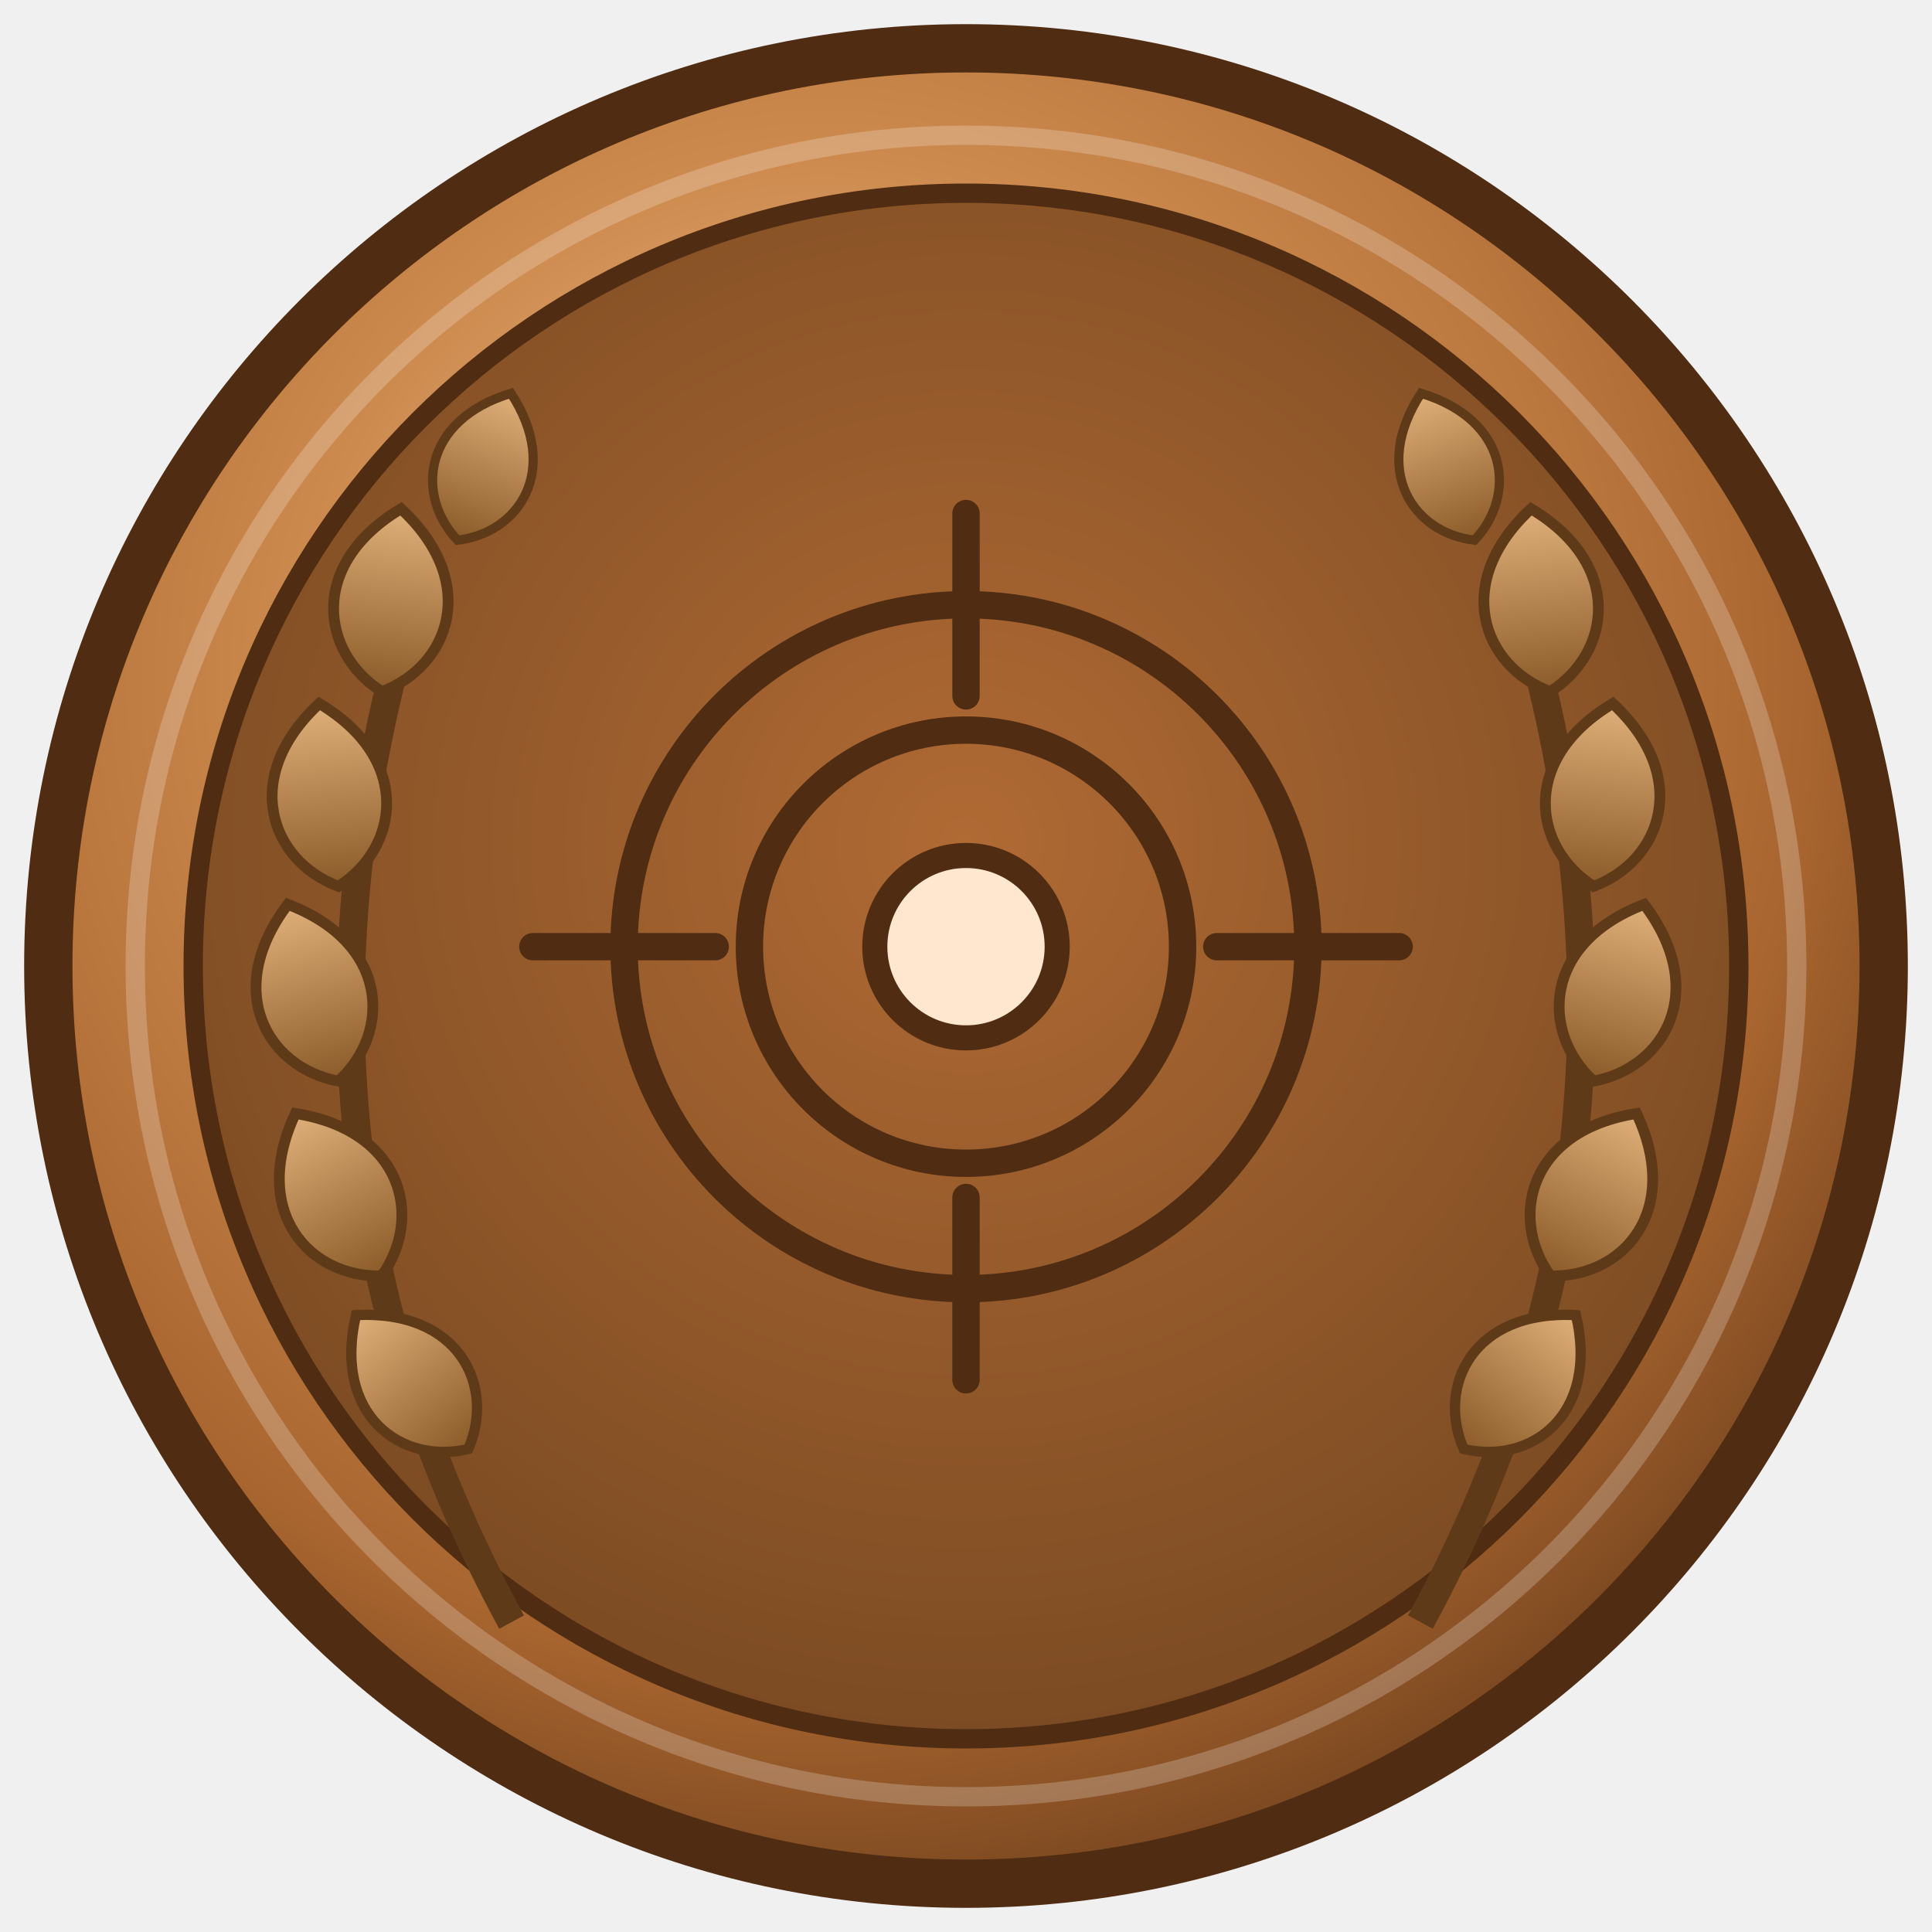
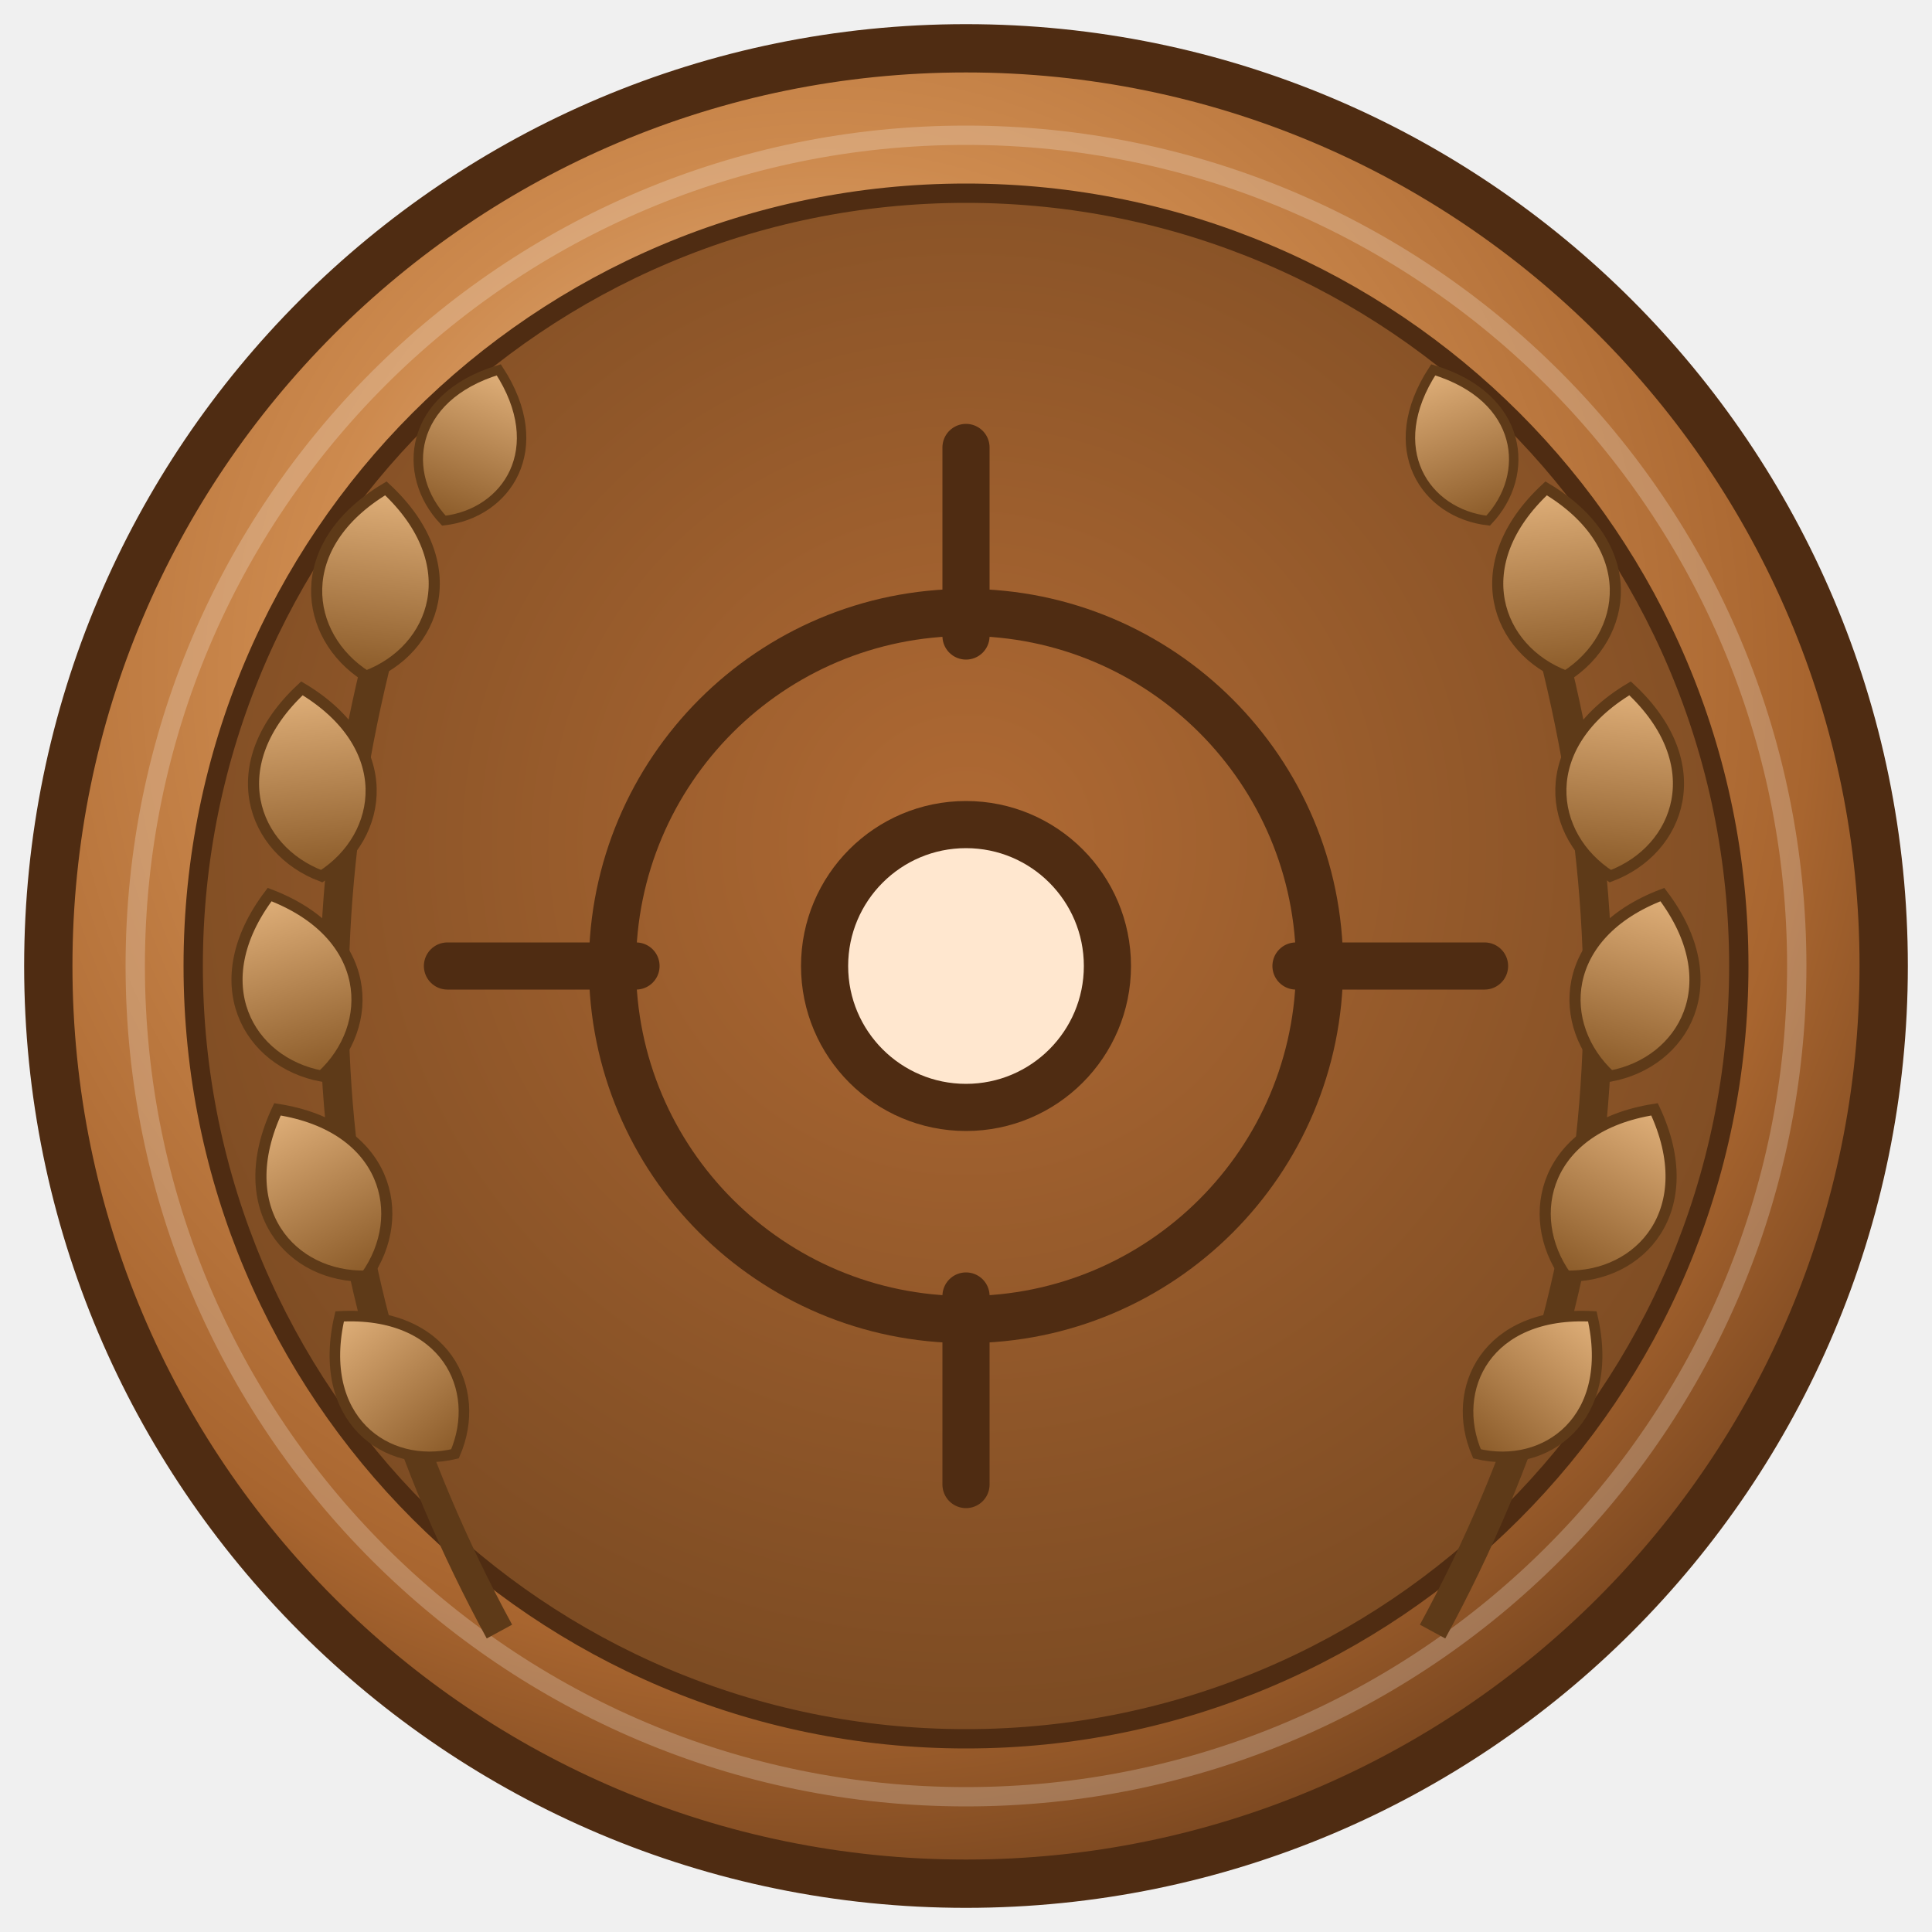
<svg xmlns="http://www.w3.org/2000/svg" viewBox="0 0 200 200" width="200" height="200" role="img" aria-label="Досягнення: First Contact (рівень: бронза)">
  <defs>
    <radialGradient id="metal" cx="42%" cy="34%" r="72%">
      <stop offset="0%" stop-color="#f0c9a0" />
      <stop offset="40%" stop-color="#cd8a4e" />
      <stop offset="76%" stop-color="#a8652f" />
      <stop offset="100%" stop-color="#6e3f1c" />
    </radialGradient>
    <radialGradient id="field" cx="50%" cy="42%" r="60%">
      <stop offset="0%" stop-color="#b06a34" />
      <stop offset="100%" stop-color="#7a4a22" />
    </radialGradient>
    <linearGradient id="leaf" x1="0" y1="0" x2="0" y2="1">
      <stop offset="0%" stop-color="#e0b07a" />
      <stop offset="100%" stop-color="#8a5a28" />
    </linearGradient>
    <path id="lf" d="M0,0 C 6,-3 8,-11 0,-17 C -8,-11 -6,-3 0,0 Z" />
  </defs>
  <circle cx="100" cy="100" r="95" fill="url(#metal)" />
  <circle cx="100" cy="100" r="95" fill="none" stroke="#4f2c12" stroke-width="5" />
  <circle cx="100" cy="100" r="86" fill="none" stroke="#ffffff" stroke-opacity="0.22" stroke-width="2" />
  <circle cx="100" cy="100" r="80" fill="url(#field)" stroke="#4f2c12" stroke-width="2" />
-   <g transform="translate(100 94) scale(1.12) translate(-100 -100)">
+   <g transform="translate(100 93) scale(1.15) translate(-100 -100)">
    <g id="wreath-l" fill="url(#leaf)" stroke="#5e3a18" stroke-width="1">
      <path d="M58,166 Q 33,120 50,68" fill="none" stroke="#5e3a18" stroke-width="2.6" />
      <use href="#lf" transform="translate(54,150) rotate(-40) scale(0.95)" />
      <use href="#lf" transform="translate(46,134) rotate(-28)" />
      <use href="#lf" transform="translate(42,116) rotate(-16)" />
      <use href="#lf" transform="translate(42,98) rotate(-6)" />
      <use href="#lf" transform="translate(46,80) rotate(6)" />
      <use href="#lf" transform="translate(53,66) rotate(20) scale(0.85)" />
    </g>
    <use href="#wreath-l" transform="matrix(-1 0 0 1 200 0)" />
  </g>
-   <g transform="translate(100 98) scale(1.18) translate(-100 -100)">
-     <g fill="none" stroke="#4f2c12" stroke-width="2.4" stroke-linejoin="round" stroke-linecap="round">
-       <circle cx="100" cy="100" r="30" />
-       <circle cx="100" cy="100" r="19" />
-       <path d="M100,62 V78 M100,122 V138 M62,100 H78 M122,100 H138" />
-     </g>
-     <circle cx="100" cy="100" r="8" fill="#ffe7cf" stroke="#4f2c12" stroke-width="2.2" />
+   <g transform="translate(100 100) scale(1.22) translate(-100 -100)">
+     <circle cx="100" cy="100" r="30" fill="none" stroke="#4f2c12" stroke-width="4" />
+     <path d="M100,56 V72 M100,128 V144 M56,100 H72 M128,100 H144" fill="none" stroke="#4f2c12" stroke-width="4" stroke-linecap="round" />
+     <circle cx="100" cy="100" r="12" fill="#ffe7cf" stroke="#4f2c12" stroke-width="4" />
  </g>
</svg>
